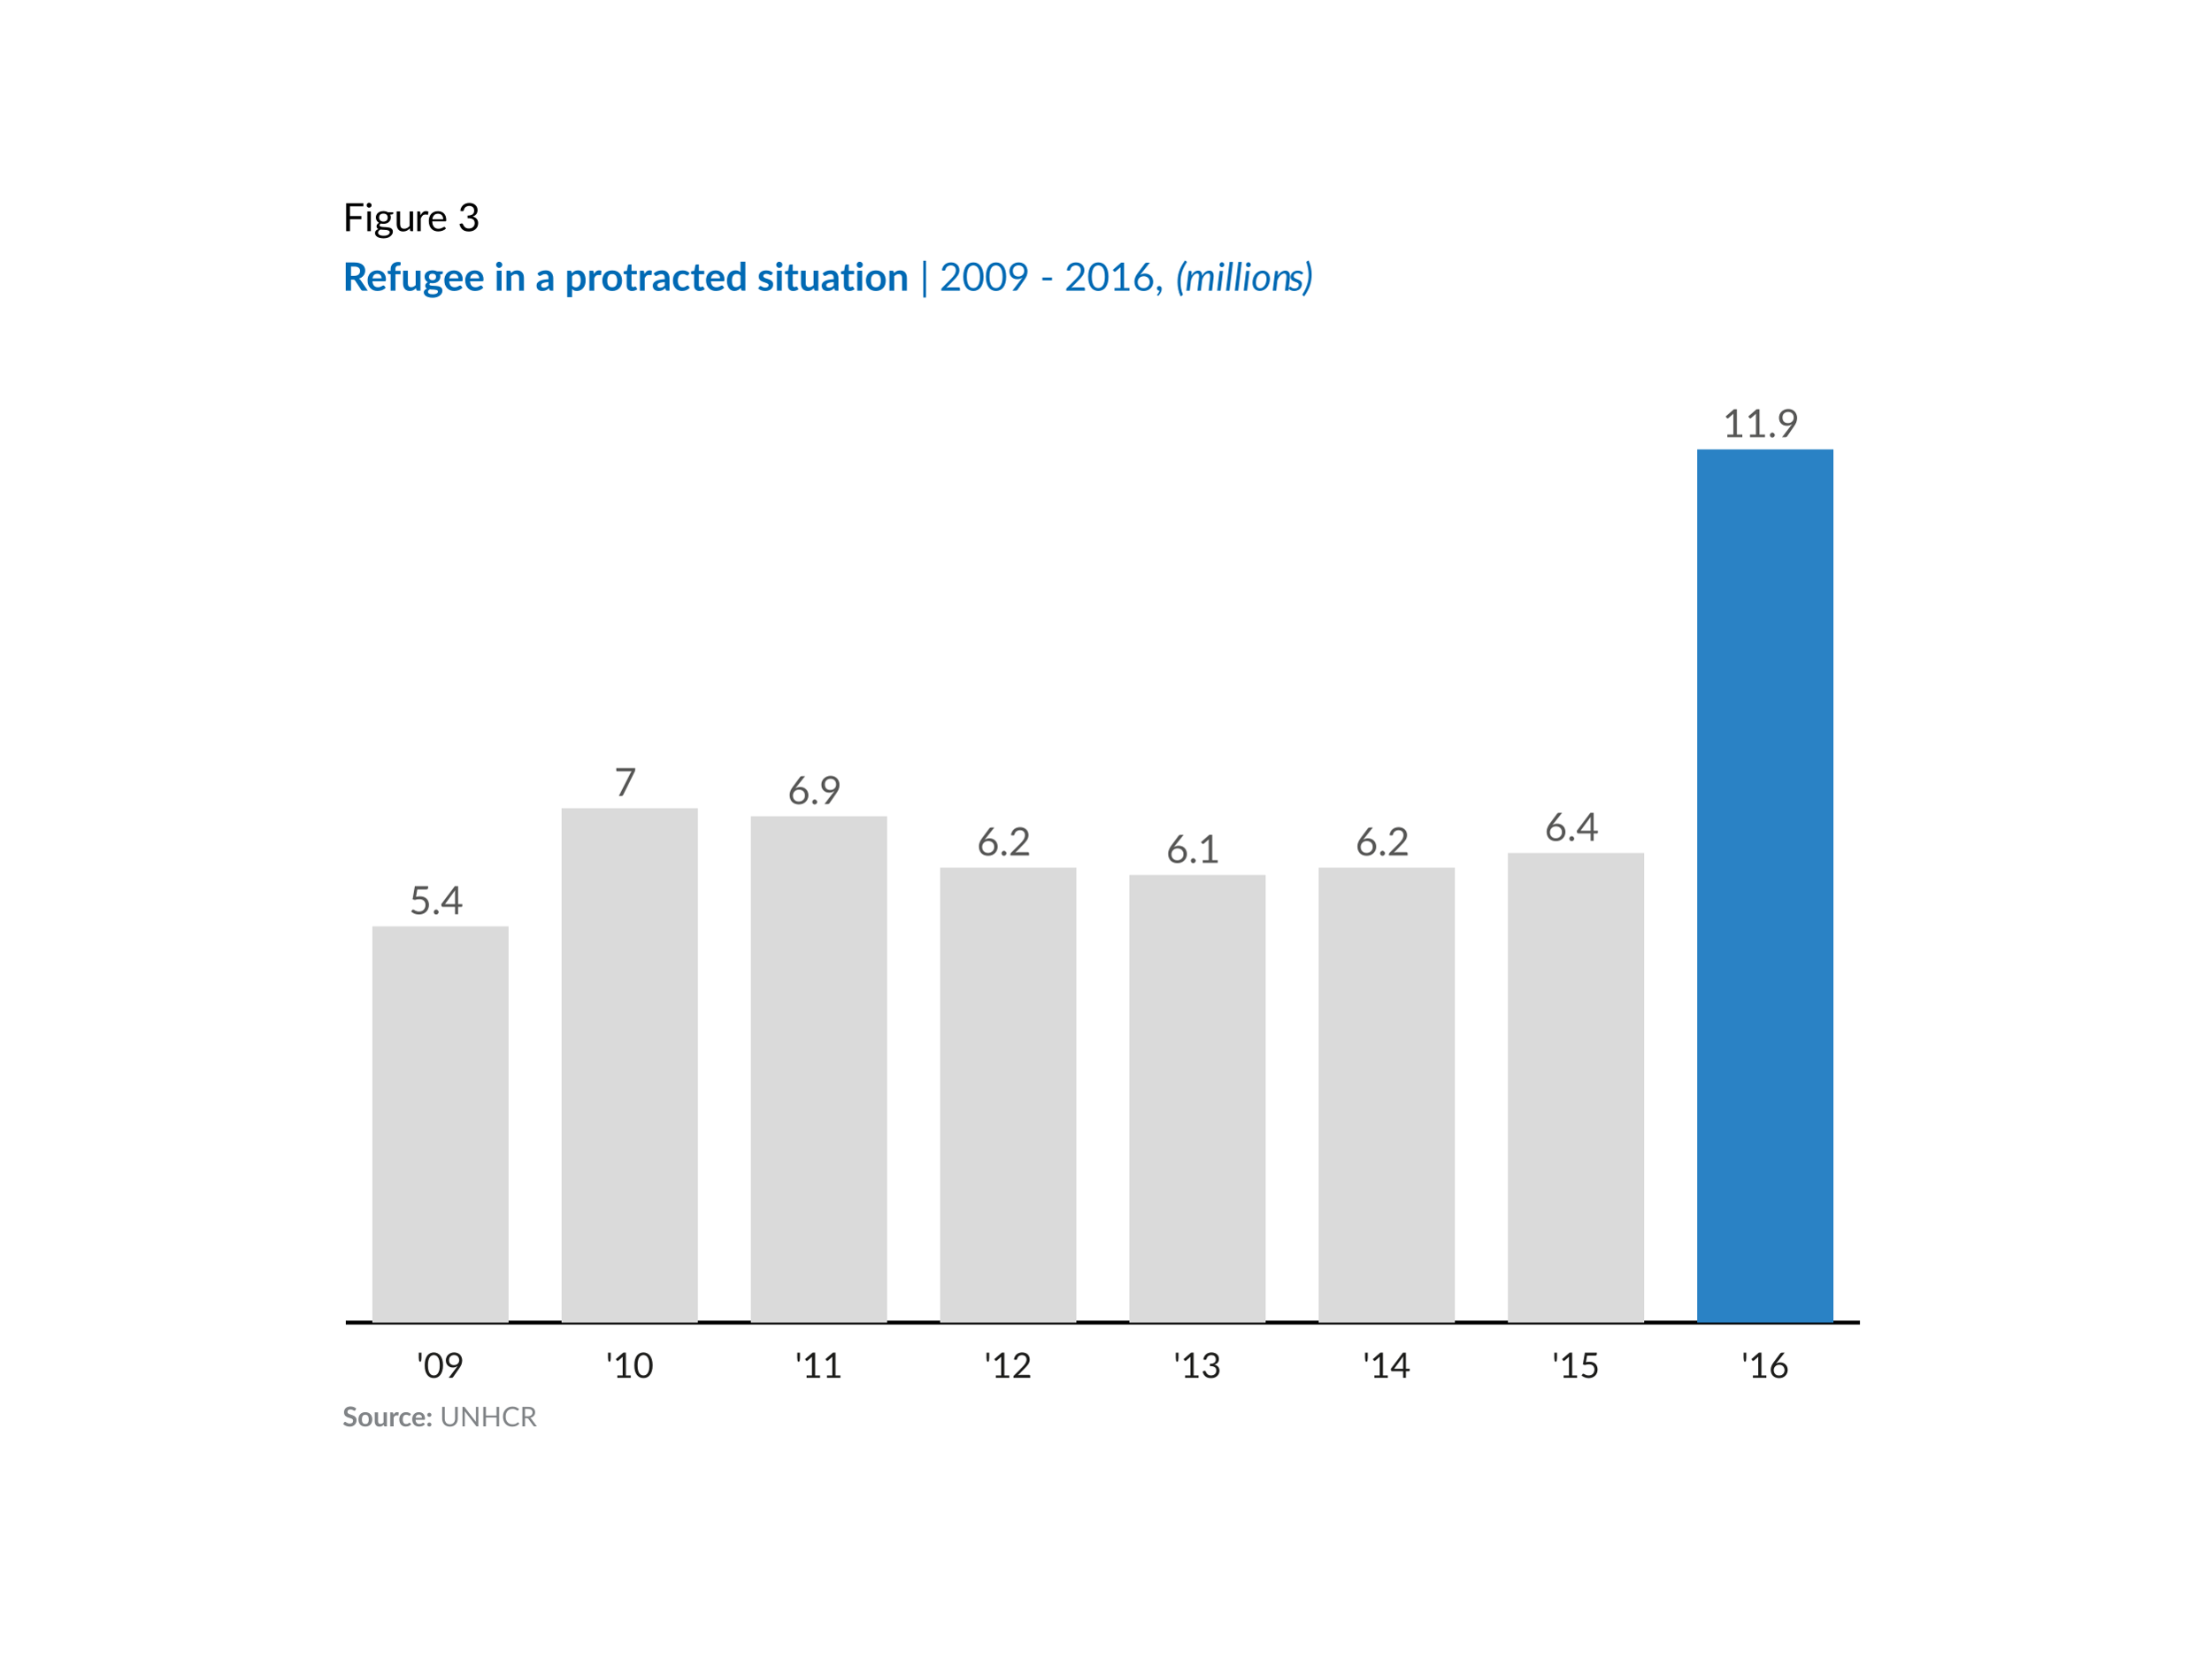
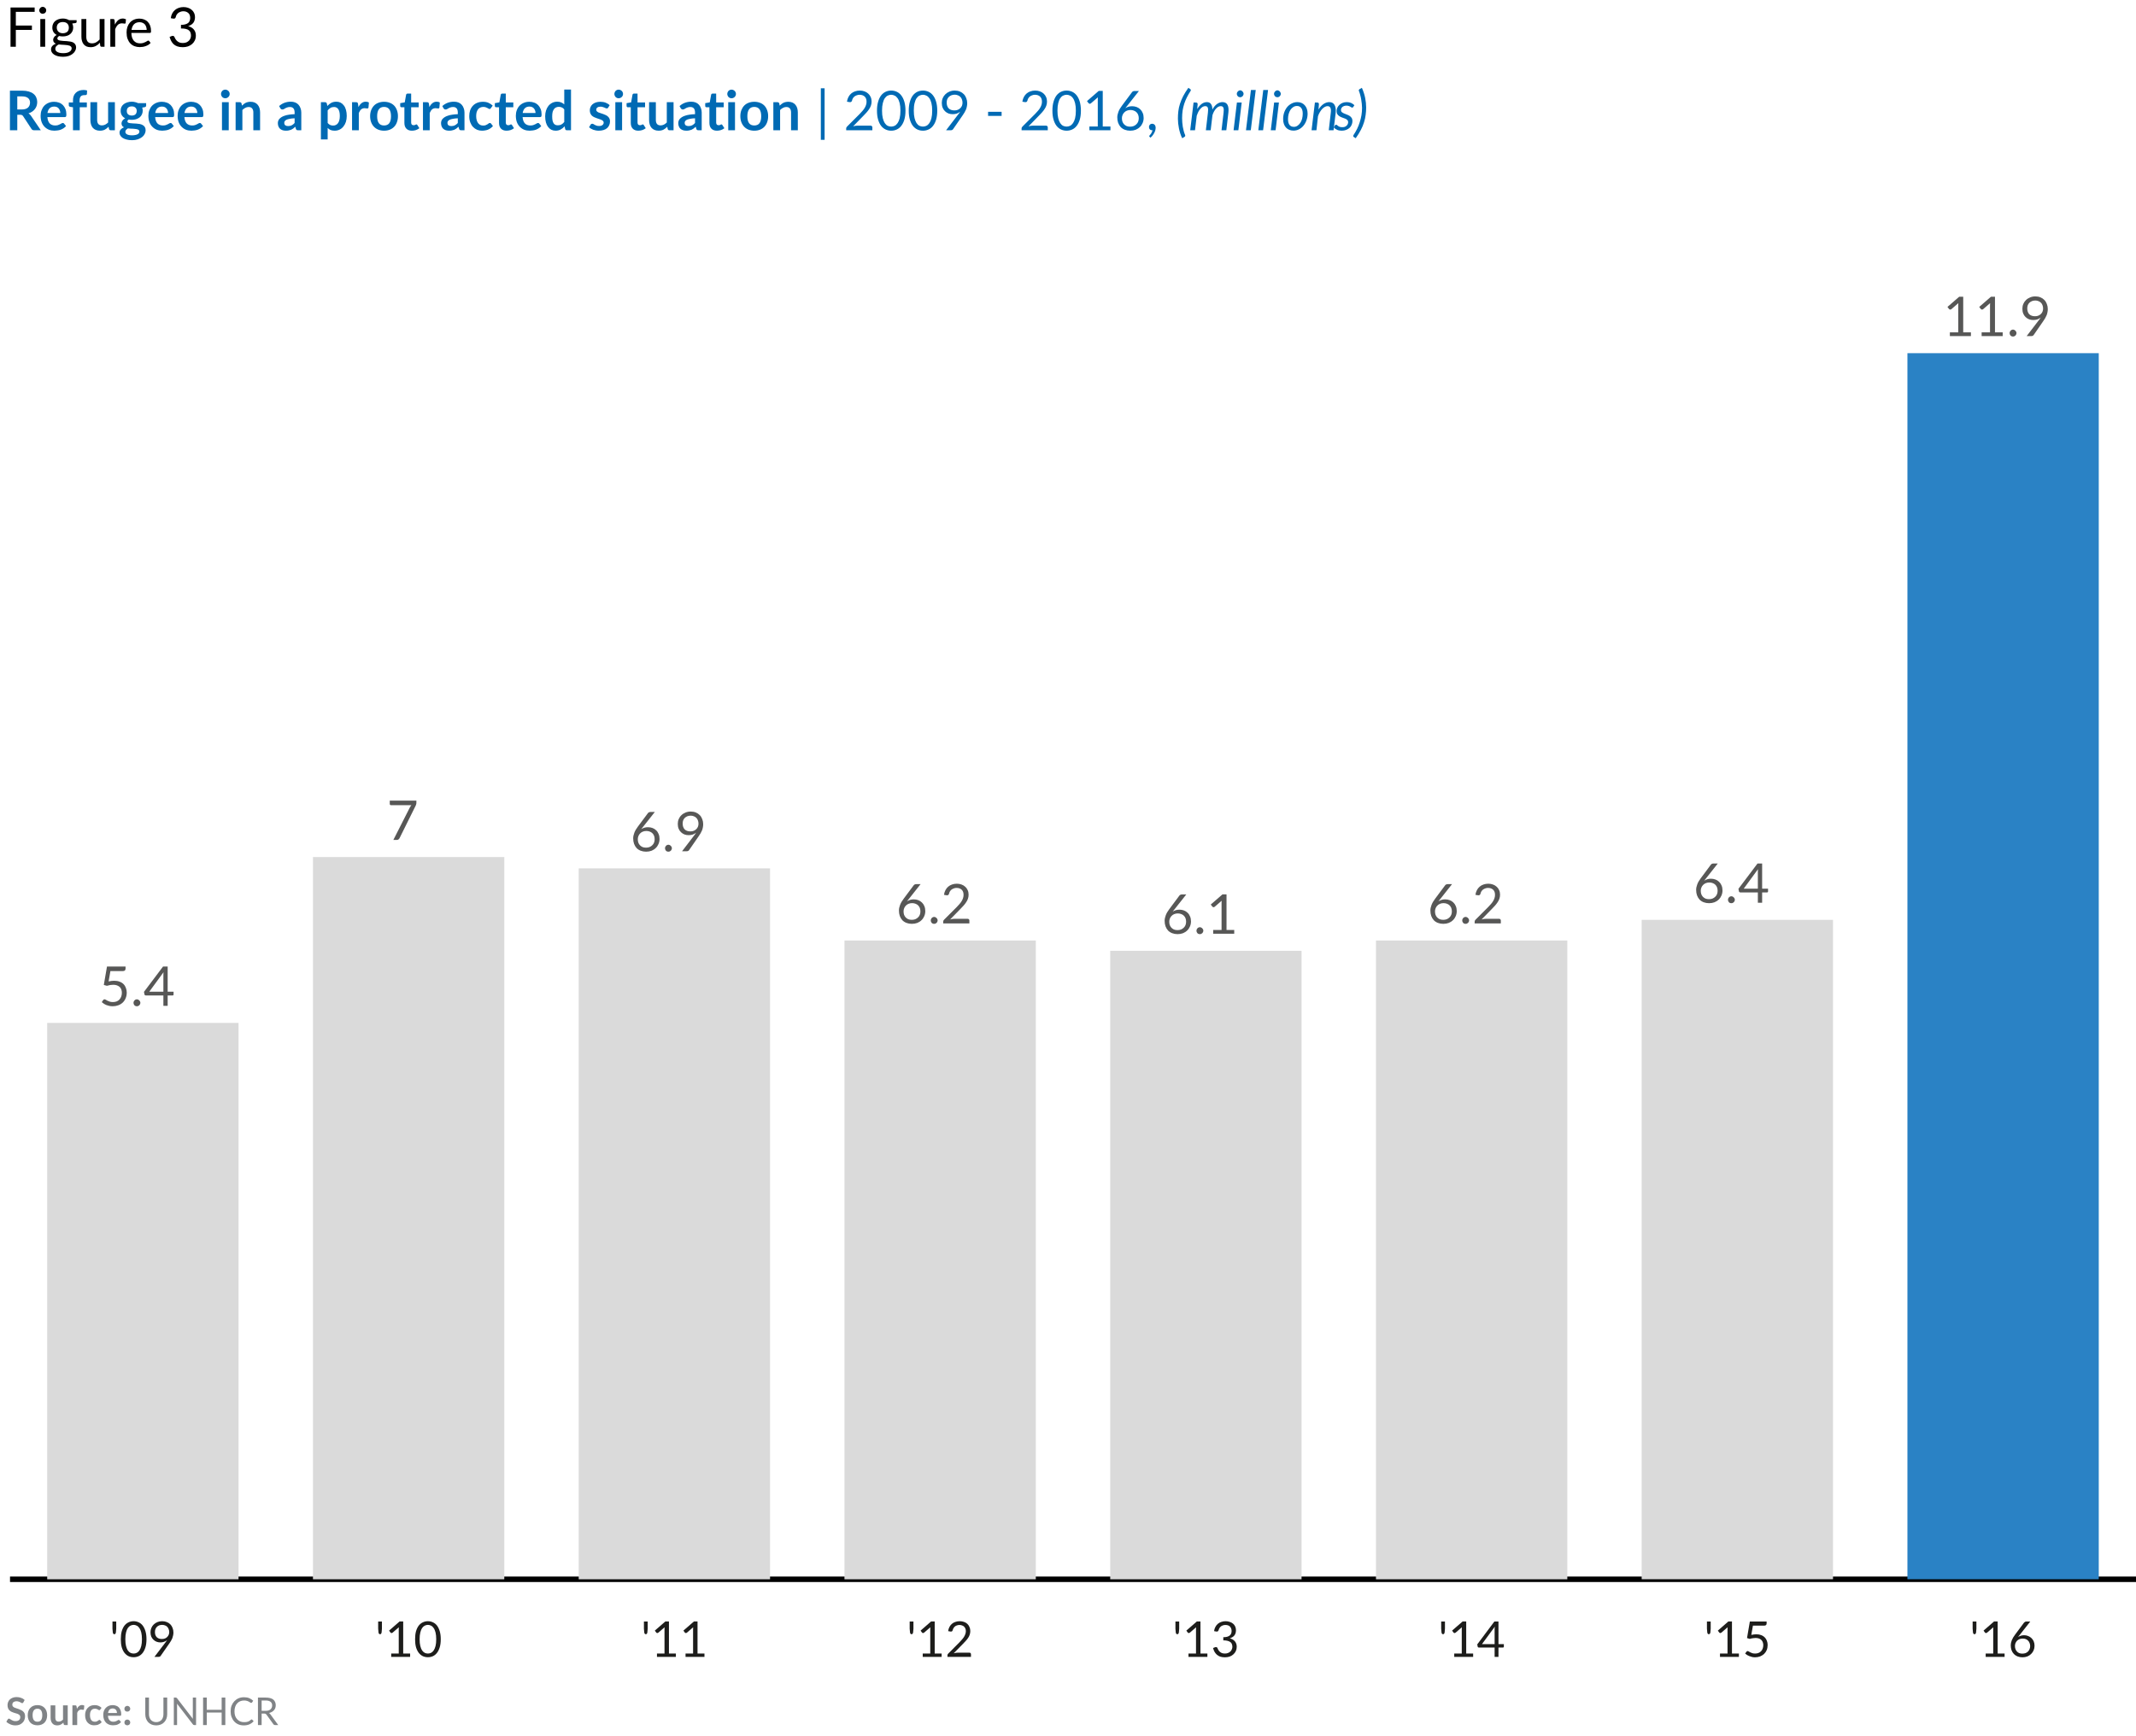
- <svg xmlns="http://www.w3.org/2000/svg" viewBox="0 0 566.93 425.2">
+ <svg xmlns="http://www.w3.org/2000/svg" viewBox="0 0 390.06 317.04">
  <defs>
-     <style>.a,.b,.c{fill:none;}.a{stroke:#000;stroke-miterlimit:10;}.b{font-size:18.2px;}.aa,.b,.e,.g{font-family:Lato-Regular, Lato;}.d{fill:#dadada;}.ab,.e,.h{font-size:10px;}.e{fill:#575756;}.f{fill:#2a82c5;}.g{font-size:9px;fill:#1d1d1b;}.h{fill:#006ab4;}.h,.v{font-family:Lato-Bold, Lato;}.i,.j,.k,.l,.m,.n,.o,.p,.q,.w,.x,.y,.z{font-weight:700;}.i{letter-spacing:-0.03em;}.j{letter-spacing:-0.01em;}.l{letter-spacing:-0.01em;}.m{letter-spacing:-0.01em;}.n{letter-spacing:-0.01em;}.o{letter-spacing:-0.01em;}.p{letter-spacing:0em;}.q{letter-spacing:-0.01em;}.ab,.r{font-family:Lato-Light, Lato;}.r{letter-spacing:0em;}.s,.t,.u{font-family:Lato-LightItalic, Lato;font-style:italic;}.s{letter-spacing:-0.01em;}.u{letter-spacing:-0.02em;}.v{font-size:7px;fill:#808386;}.w{letter-spacing:0em;}.x{letter-spacing:-0.01em;}.y{letter-spacing:-0.01em;}.z{letter-spacing:0em;}.ab{fill:#010101;}.ac{letter-spacing:0em;}.ad{letter-spacing:-0.03em;}</style>
+     <style>.a,.b{fill:none;}.a{stroke:#000;stroke-miterlimit:10;}.c{fill:#dadada;}.aa,.d,.g{font-size:10px;}.d{fill:#575756;}.d,.f,.z{font-family:Lato-Regular, Lato;}.e{fill:#2a82c5;}.f{font-size:9px;fill:#1d1d1b;}.g{fill:#006ab4;}.g,.u{font-family:Lato-Bold, Lato;}.h,.i,.j,.k,.l,.m,.n,.o,.p,.v,.w,.x,.y{font-weight:700;}.h{letter-spacing:-0.03em;}.i{letter-spacing:-0.01em;}.k{letter-spacing:-0.01em;}.l{letter-spacing:-0.01em;}.m{letter-spacing:-0.01em;}.n{letter-spacing:-0.01em;}.o{letter-spacing:0em;}.p{letter-spacing:-0.01em;}.aa,.q{font-family:Lato-Light, Lato;}.q{letter-spacing:0em;}.r,.s,.t{font-family:Lato-LightItalic, Lato;font-style:italic;}.r{letter-spacing:-0.01em;}.t{letter-spacing:-0.02em;}.u{font-size:7px;fill:#808386;}.v{letter-spacing:0em;}.w{letter-spacing:-0.01em;}.x{letter-spacing:-0.01em;}.y{letter-spacing:0em;}.aa{fill:#010101;}.ab{letter-spacing:0em;}.ac{letter-spacing:-0.03em;}</style>
  </defs>
-   <line class="a" x1="88.66" y1="339.16" x2="476.89" y2="339.16" />
-   <text class="b" transform="translate(72.04 345.98)">0</text>
-   <text class="b" transform="translate(72.04 308.35)">2</text>
-   <text class="b" transform="translate(72.04 270.72)">4</text>
-   <text class="b" transform="translate(72.04 233.08)">6</text>
-   <text class="b" transform="translate(72.04 195.45)">8</text>
-   <text class="b" transform="translate(61.49 157.82)">10</text>
-   <text class="b" transform="translate(61.49 120.19)">12</text>
-   <rect class="c" x="95.46" y="237.55" width="34.94" height="101.61" />
-   <rect class="d" x="95.46" y="237.55" width="34.94" height="101.61" />
-   <text class="e" transform="translate(104.85 234.43)">5.4</text>
-   <rect class="c" x="143.98" y="207.26" width="34.94" height="131.9" />
-   <rect class="d" x="143.98" y="207.26" width="34.94" height="131.9" />
-   <text class="e" transform="translate(157.46 204.13)">7</text>
-   <rect class="c" x="192.51" y="209.33" width="34.94" height="129.83" />
-   <rect class="d" x="192.51" y="209.33" width="34.94" height="129.83" />
-   <text class="e" transform="translate(201.91 206.2)">6.9</text>
-   <rect class="c" x="241.04" y="222.5" width="34.94" height="116.66" />
-   <rect class="d" x="241.04" y="222.5" width="34.94" height="116.66" />
-   <text class="e" transform="translate(250.44 219.37)">6.2</text>
-   <rect class="c" x="289.57" y="224.38" width="34.94" height="114.78" />
-   <rect class="d" x="289.57" y="224.38" width="34.94" height="114.78" />
-   <text class="e" transform="translate(298.97 221.26)">6.1</text>
-   <rect class="c" x="338.1" y="222.5" width="34.94" height="116.66" />
-   <rect class="d" x="338.1" y="222.5" width="34.94" height="116.66" />
-   <text class="e" transform="translate(347.5 219.37)">6.2</text>
-   <rect class="c" x="386.63" y="218.73" width="34.94" height="120.42" />
-   <rect class="d" x="386.63" y="218.73" width="34.94" height="120.42" />
-   <text class="e" transform="translate(396.02 215.61)">6.4</text>
-   <rect class="c" x="435.16" y="115.24" width="34.94" height="223.91" />
-   <rect class="f" x="435.16" y="115.24" width="34.94" height="223.91" />
-   <text class="e" transform="translate(441.65 112.12)">11.9</text>
-   <text class="g" transform="translate(446.49 353.33)">'16</text>
-   <text class="g" transform="translate(397.96 353.33)">'15</text>
-   <text class="g" transform="translate(349.43 353.33)">'14</text>
-   <text class="g" transform="translate(300.9 353.33)">'13</text>
-   <text class="g" transform="translate(252.37 353.33)">'12</text>
-   <text class="g" transform="translate(203.85 353.33)">'11</text>
-   <text class="g" transform="translate(155.32 353.33)">'10</text>
-   <text class="g" transform="translate(106.79 353.33)">'09</text>
-   <text class="h" transform="translate(87.83 74.53)">
-     <tspan class="i">R</tspan>
-     <tspan class="j" x="6.09" y="0">e</tspan>
-     <tspan class="k" x="11.36" y="0">fu</tspan>
-     <tspan class="l" x="20.58" y="0">g</tspan>
-     <tspan class="k" x="25.77" y="0">ee in a p</tspan>
-     <tspan class="m" x="62.68" y="0">r</tspan>
-     <tspan class="n" x="66.26" y="0">o</tspan>
-     <tspan class="k" x="71.91" y="0">t</tspan>
-     <tspan class="o" x="75.63" y="0">r</tspan>
-     <tspan class="k" x="79.29" y="0">ac</tspan>
-     <tspan class="p" x="89.19" y="0">t</tspan>
-     <tspan class="k" x="92.87" y="0">ed situ</tspan>
-     <tspan class="q" x="122.61" y="0">a</tspan>
-     <tspan class="k" x="127.61" y="0">tion</tspan>
-     <tspan class="r" x="145.43" y="0" xml:space="preserve"> | 2009 - 2016, </tspan>
-     <tspan class="s" x="213.68" y="0">(</tspan>
-     <tspan class="t" x="216.05" y="0">million</tspan>
-     <tspan class="u" x="242.55" y="0">s</tspan>
-     <tspan class="t" x="246.29" y="0">)</tspan>
+   <line class="a" x1="1.83" y1="288.42" x2="390.06" y2="288.42" />
+   <rect class="b" x="8.62" y="186.81" width="34.94" height="101.61" />
+   <rect class="c" x="8.62" y="186.81" width="34.94" height="101.61" />
+   <text class="d" transform="translate(18.02 183.69)">5.4</text>
+   <rect class="b" x="57.15" y="156.52" width="34.94" height="131.9" />
+   <rect class="c" x="57.15" y="156.52" width="34.94" height="131.9" />
+   <text class="d" transform="translate(70.63 153.39)">7</text>
+   <rect class="b" x="105.68" y="158.59" width="34.94" height="129.83" />
+   <rect class="c" x="105.68" y="158.59" width="34.94" height="129.83" />
+   <text class="d" transform="translate(115.08 155.46)">6.9</text>
+   <rect class="b" x="154.21" y="171.76" width="34.94" height="116.66" />
+   <rect class="c" x="154.21" y="171.76" width="34.94" height="116.66" />
+   <text class="d" transform="translate(163.61 168.64)">6.2</text>
+   <rect class="b" x="202.74" y="173.64" width="34.94" height="114.78" />
+   <rect class="c" x="202.74" y="173.64" width="34.94" height="114.78" />
+   <text class="d" transform="translate(212.13 170.52)">6.1</text>
+   <rect class="b" x="251.27" y="171.76" width="34.94" height="116.66" />
+   <rect class="c" x="251.27" y="171.76" width="34.94" height="116.66" />
+   <text class="d" transform="translate(260.66 168.64)">6.2</text>
+   <rect class="b" x="299.79" y="167.99" width="34.94" height="120.42" />
+   <rect class="c" x="299.79" y="167.99" width="34.94" height="120.42" />
+   <text class="d" transform="translate(309.19 164.87)">6.4</text>
+   <rect class="b" x="348.32" y="64.5" width="34.94" height="223.91" />
+   <rect class="e" x="348.32" y="64.5" width="34.94" height="223.91" />
+   <text class="d" transform="translate(354.82 61.38)">11.9</text>
+   <text class="f" transform="translate(359.65 302.59)">'16</text>
+   <text class="f" transform="translate(311.13 302.59)">'15</text>
+   <text class="f" transform="translate(262.6 302.59)">'14</text>
+   <text class="f" transform="translate(214.07 302.59)">'13</text>
+   <text class="f" transform="translate(165.54 302.59)">'12</text>
+   <text class="f" transform="translate(117.01 302.59)">'11</text>
+   <text class="f" transform="translate(68.48 302.59)">'10</text>
+   <text class="f" transform="translate(19.96 302.59)">'09</text>
+   <text class="g" transform="translate(1 23.79)">
+     <tspan class="h">R</tspan>
+     <tspan class="i" x="6.09" y="0">e</tspan>
+     <tspan class="j" x="11.36" y="0">fu</tspan>
+     <tspan class="k" x="20.58" y="0">g</tspan>
+     <tspan class="j" x="25.77" y="0">ee in a p</tspan>
+     <tspan class="l" x="62.68" y="0">r</tspan>
+     <tspan class="m" x="66.26" y="0">o</tspan>
+     <tspan class="j" x="71.91" y="0">t</tspan>
+     <tspan class="n" x="75.63" y="0">r</tspan>
+     <tspan class="j" x="79.29" y="0">ac</tspan>
+     <tspan class="o" x="89.19" y="0">t</tspan>
+     <tspan class="j" x="92.87" y="0">ed situ</tspan>
+     <tspan class="p" x="122.61" y="0">a</tspan>
+     <tspan class="j" x="127.61" y="0">tion</tspan>
+     <tspan class="q" x="145.43" y="0" xml:space="preserve"> | 2009 - 2016, </tspan>
+     <tspan class="r" x="213.68" y="0">(</tspan>
+     <tspan class="s" x="216.05" y="0">million</tspan>
+     <tspan class="t" x="242.55" y="0">s</tspan>
+     <tspan class="s" x="246.29" y="0">)</tspan>
  </text>
-   <text class="v" transform="translate(87.83 365.78)">
-     <tspan class="w">S</tspan>
-     <tspan class="k" x="3.83" y="0">ou</tspan>
-     <tspan class="x" x="11.8" y="0">r</tspan>
-     <tspan class="y" x="14.31" y="0">c</tspan>
-     <tspan class="z" x="17.62" y="0">e:</tspan>
-     <tspan class="aa" x="23.16" y="0" xml:space="preserve"> UNHCR</tspan>
+   <text class="u" transform="translate(1 315.04)">
+     <tspan class="v">S</tspan>
+     <tspan class="j" x="3.83" y="0">ou</tspan>
+     <tspan class="w" x="11.8" y="0">r</tspan>
+     <tspan class="x" x="14.31" y="0">c</tspan>
+     <tspan class="y" x="17.62" y="0">e:</tspan>
+     <tspan class="z" x="23.16" y="0" xml:space="preserve"> UNHCR</tspan>
  </text>
-   <text class="ab" transform="translate(87.83 59.28)">
-     <tspan class="ac">F</tspan>
+   <text class="aa" transform="translate(1 8.54)">
+     <tspan class="ab">F</tspan>
    <tspan x="5.61" y="0">igu</tspan>
-     <tspan class="ad" x="18.44" y="0">r</tspan>
+     <tspan class="ac" x="18.44" y="0">r</tspan>
    <tspan x="21.69" y="0">e 3</tspan>
  </text>
</svg>
